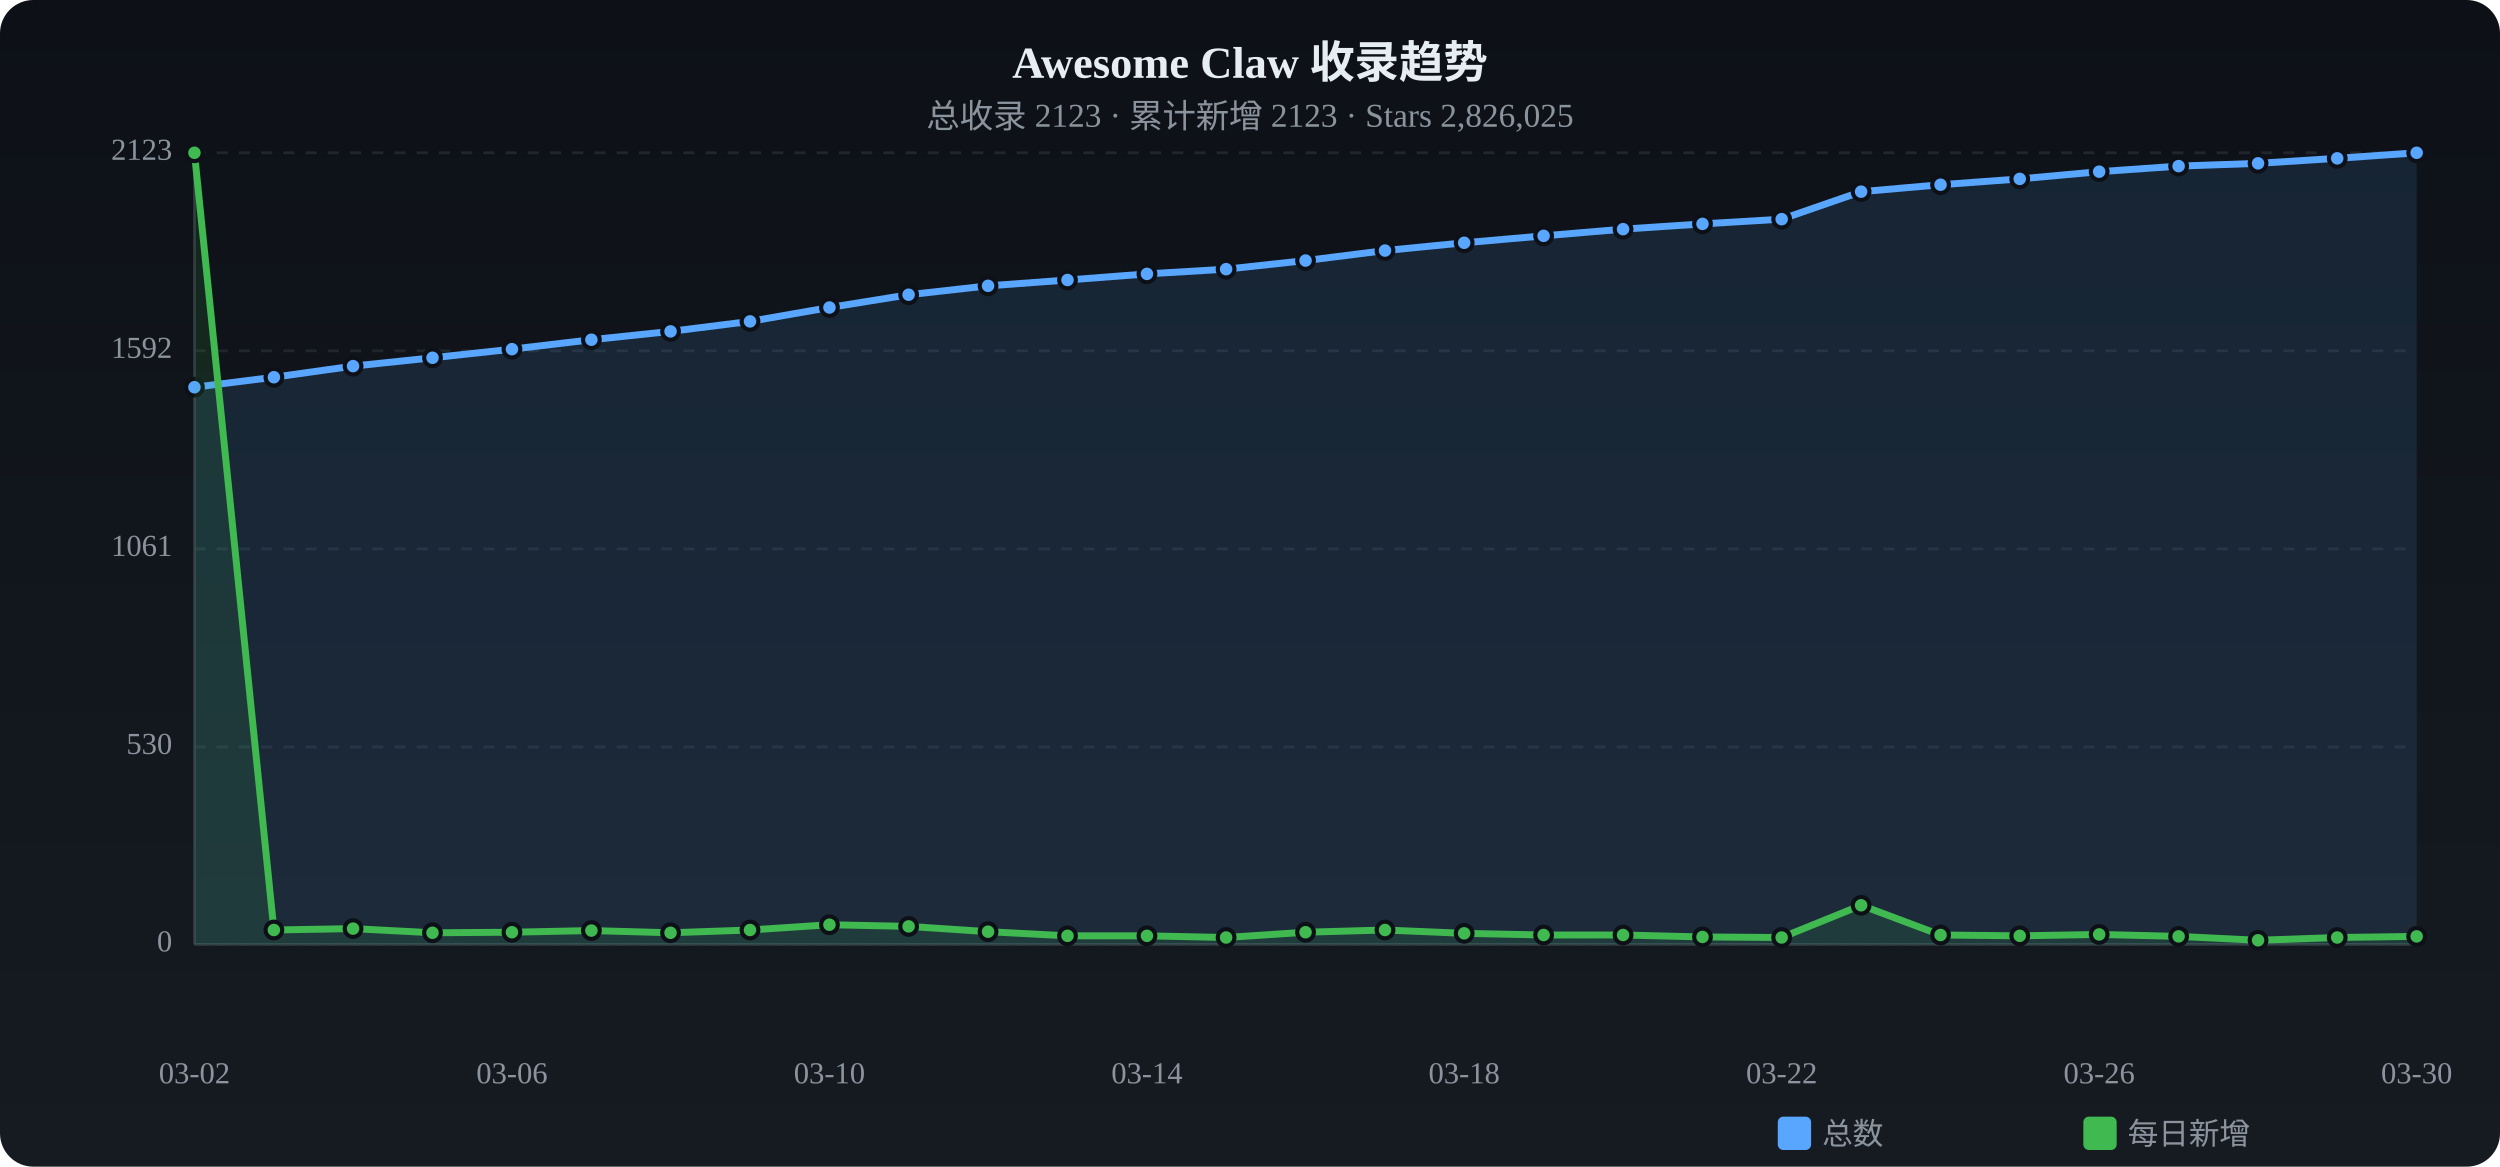
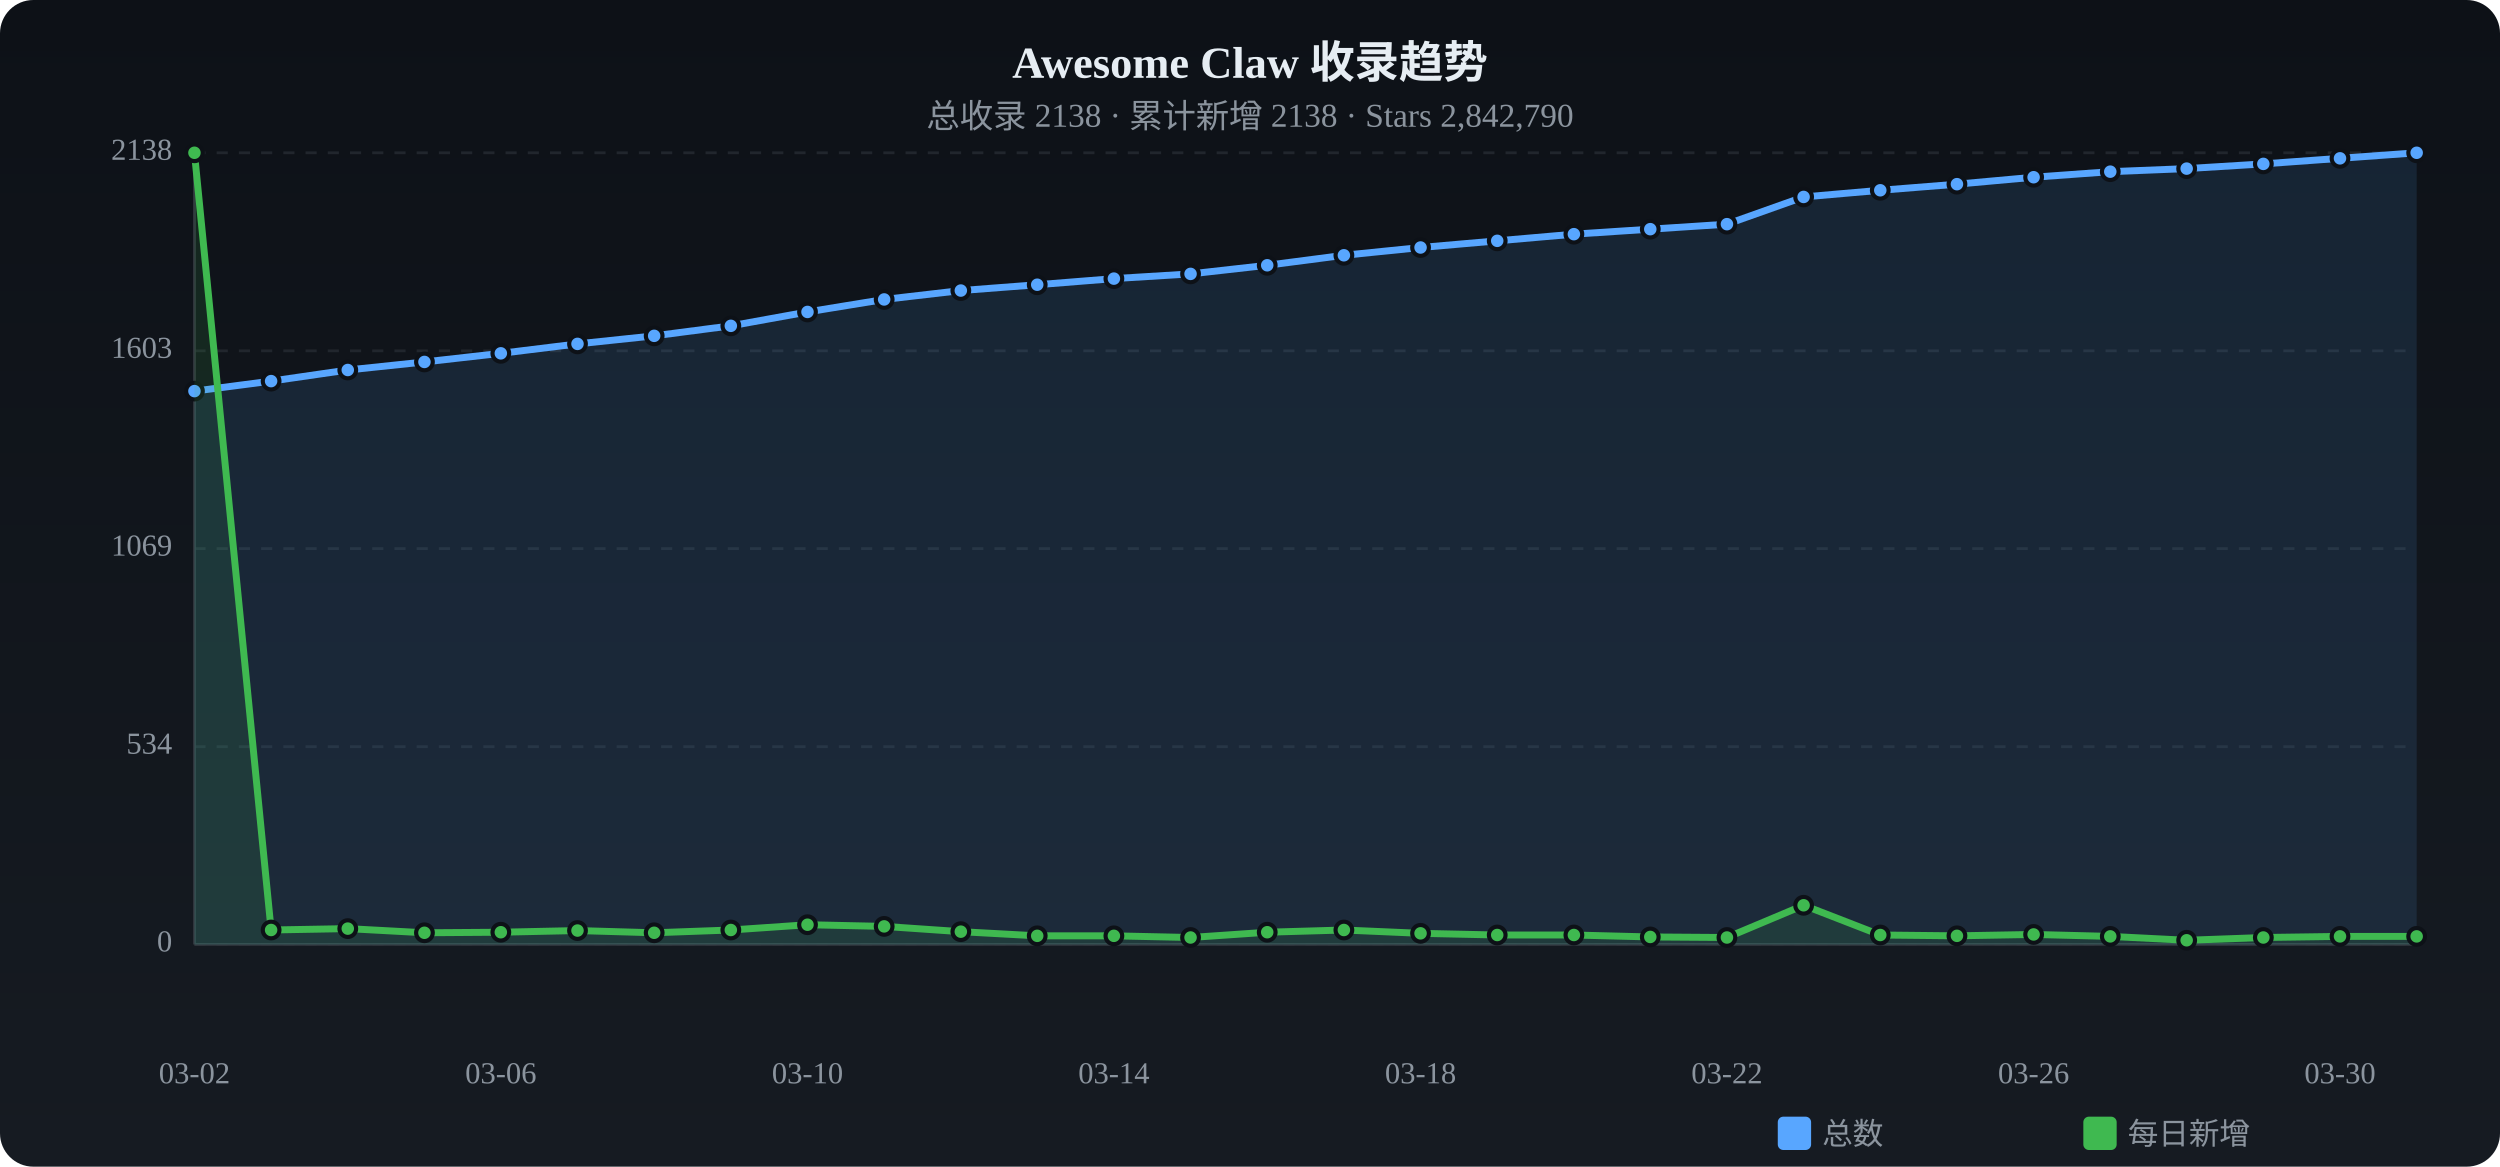
<svg xmlns="http://www.w3.org/2000/svg" viewBox="0 0 900 420" width="900" height="420">
  <defs>
    <linearGradient id="tbg" x1="0%" y1="0%" x2="0%" y2="100%">
      <stop offset="0%" stop-color="#0d1117" />
      <stop offset="100%" stop-color="#161b22" />
    </linearGradient>
  </defs>
  <rect width="900" height="420" rx="12" fill="url(#tbg)" />
  <text x="450.0" y="28" text-anchor="middle" fill="#e6edf3" font-size="16" font-weight="bold">Awesome Claw 收录趋势</text>
-   <text x="450.0" y="46" text-anchor="middle" fill="#8b949e" font-size="12">总收录 2123 · 累计新增 2123 · Stars 2,826,025</text>
+   <text x="450.0" y="46" text-anchor="middle" fill="#8b949e" font-size="12">总收录 2138 · 累计新增 2138 · Stars 2,842,790</text>
  <text x="62" y="340.0" text-anchor="end" fill="#8b949e" font-size="11" dominant-baseline="middle">0</text>
  <line x1="70" y1="340.0" x2="870" y2="340.0" stroke="#21262d" stroke-dasharray="4 4" />
-   <text x="62" y="268.9" text-anchor="end" fill="#8b949e" font-size="11" dominant-baseline="middle">530</text>
-   <line x1="70" y1="268.9" x2="870" y2="268.9" stroke="#21262d" stroke-dasharray="4 4" />
-   <text x="62" y="197.6" text-anchor="end" fill="#8b949e" font-size="11" dominant-baseline="middle">1061</text>
-   <line x1="70" y1="197.6" x2="870" y2="197.6" stroke="#21262d" stroke-dasharray="4 4" />
-   <text x="62" y="126.3" text-anchor="end" fill="#8b949e" font-size="11" dominant-baseline="middle">1592</text>
+   <text x="62" y="268.8" text-anchor="end" fill="#8b949e" font-size="11" dominant-baseline="middle">534</text>
+   <line x1="70" y1="268.8" x2="870" y2="268.8" stroke="#21262d" stroke-dasharray="4 4" />
+   <text x="62" y="197.5" text-anchor="end" fill="#8b949e" font-size="11" dominant-baseline="middle">1069</text>
+   <line x1="70" y1="197.5" x2="870" y2="197.5" stroke="#21262d" stroke-dasharray="4 4" />
+   <text x="62" y="126.3" text-anchor="end" fill="#8b949e" font-size="11" dominant-baseline="middle">1603</text>
  <line x1="70" y1="126.3" x2="870" y2="126.3" stroke="#21262d" stroke-dasharray="4 4" />
-   <text x="62" y="55.0" text-anchor="end" fill="#8b949e" font-size="11" dominant-baseline="middle">2123</text>
+   <text x="62" y="55.0" text-anchor="end" fill="#8b949e" font-size="11" dominant-baseline="middle">2138</text>
  <line x1="70" y1="55.0" x2="870" y2="55.0" stroke="#21262d" stroke-dasharray="4 4" />
  <line x1="70" y1="55" x2="70" y2="340" stroke="#30363d" />
  <line x1="70" y1="340" x2="870" y2="340" stroke="#30363d" />
-   <path d="M70.0,139.4 L98.6,135.8 L127.1,131.8 L155.7,128.8 L184.3,125.7 L212.9,122.3 L241.4,119.3 L270.0,115.7 L298.6,110.7 L327.1,106.1 L355.7,102.9 L384.3,100.8 L412.9,98.6 L441.4,96.9 L470.0,93.8 L498.6,90.2 L527.1,87.4 L555.7,84.9 L584.3,82.5 L612.9,80.6 L641.4,78.9 L670.0,69.0 L698.6,66.5 L727.1,64.4 L755.7,61.8 L784.3,59.8 L812.9,58.8 L841.4,57.0 L870.0,55.0 L870.0,340 L70.0,340 Z" fill="#58a6ff" opacity="0.12" />
-   <polyline points="70.0,139.4 98.6,135.8 127.1,131.8 155.7,128.8 184.3,125.7 212.9,122.3 241.4,119.3 270.0,115.7 298.6,110.7 327.1,106.1 355.7,102.9 384.3,100.8 412.9,98.6 441.4,96.9 470.0,93.8 498.6,90.2 527.1,87.4 555.7,84.9 584.3,82.5 612.9,80.6 641.4,78.9 670.0,69.0 698.6,66.5 727.1,64.4 755.7,61.8 784.3,59.8 812.9,58.8 841.4,57.0 870.0,55.0" fill="none" stroke="#58a6ff" stroke-width="2.5" stroke-linecap="round" stroke-linejoin="round" />
-   <circle cx="70.0" cy="139.4" r="3" fill="#58a6ff" stroke="#0d1117" stroke-width="1.5" />
-   <circle cx="98.6" cy="135.8" r="3" fill="#58a6ff" stroke="#0d1117" stroke-width="1.5" />
-   <circle cx="127.1" cy="131.8" r="3" fill="#58a6ff" stroke="#0d1117" stroke-width="1.5" />
-   <circle cx="155.7" cy="128.8" r="3" fill="#58a6ff" stroke="#0d1117" stroke-width="1.5" />
-   <circle cx="184.3" cy="125.7" r="3" fill="#58a6ff" stroke="#0d1117" stroke-width="1.5" />
-   <circle cx="212.9" cy="122.3" r="3" fill="#58a6ff" stroke="#0d1117" stroke-width="1.5" />
-   <circle cx="241.4" cy="119.3" r="3" fill="#58a6ff" stroke="#0d1117" stroke-width="1.5" />
-   <circle cx="270.0" cy="115.7" r="3" fill="#58a6ff" stroke="#0d1117" stroke-width="1.5" />
-   <circle cx="298.6" cy="110.7" r="3" fill="#58a6ff" stroke="#0d1117" stroke-width="1.5" />
-   <circle cx="327.1" cy="106.1" r="3" fill="#58a6ff" stroke="#0d1117" stroke-width="1.5" />
-   <circle cx="355.7" cy="102.9" r="3" fill="#58a6ff" stroke="#0d1117" stroke-width="1.5" />
-   <circle cx="384.3" cy="100.8" r="3" fill="#58a6ff" stroke="#0d1117" stroke-width="1.5" />
-   <circle cx="412.9" cy="98.6" r="3" fill="#58a6ff" stroke="#0d1117" stroke-width="1.5" />
-   <circle cx="441.4" cy="96.9" r="3" fill="#58a6ff" stroke="#0d1117" stroke-width="1.5" />
-   <circle cx="470.0" cy="93.8" r="3" fill="#58a6ff" stroke="#0d1117" stroke-width="1.5" />
-   <circle cx="498.6" cy="90.2" r="3" fill="#58a6ff" stroke="#0d1117" stroke-width="1.5" />
-   <circle cx="527.1" cy="87.4" r="3" fill="#58a6ff" stroke="#0d1117" stroke-width="1.5" />
-   <circle cx="555.7" cy="84.9" r="3" fill="#58a6ff" stroke="#0d1117" stroke-width="1.5" />
-   <circle cx="584.3" cy="82.5" r="3" fill="#58a6ff" stroke="#0d1117" stroke-width="1.5" />
-   <circle cx="612.9" cy="80.6" r="3" fill="#58a6ff" stroke="#0d1117" stroke-width="1.5" />
-   <circle cx="641.4" cy="78.9" r="3" fill="#58a6ff" stroke="#0d1117" stroke-width="1.5" />
-   <circle cx="670.0" cy="69.0" r="3" fill="#58a6ff" stroke="#0d1117" stroke-width="1.5" />
-   <circle cx="698.6" cy="66.5" r="3" fill="#58a6ff" stroke="#0d1117" stroke-width="1.5" />
-   <circle cx="727.1" cy="64.4" r="3" fill="#58a6ff" stroke="#0d1117" stroke-width="1.5" />
-   <circle cx="755.7" cy="61.8" r="3" fill="#58a6ff" stroke="#0d1117" stroke-width="1.5" />
-   <circle cx="784.3" cy="59.8" r="3" fill="#58a6ff" stroke="#0d1117" stroke-width="1.5" />
-   <circle cx="812.9" cy="58.8" r="3" fill="#58a6ff" stroke="#0d1117" stroke-width="1.5" />
-   <circle cx="841.4" cy="57.0" r="3" fill="#58a6ff" stroke="#0d1117" stroke-width="1.5" />
+   <path d="M70.0,140.8 L97.6,137.2 L125.2,133.2 L152.8,130.3 L180.3,127.2 L207.9,123.8 L235.5,120.9 L263.1,117.3 L290.7,112.3 L318.3,107.8 L345.9,104.6 L373.4,102.5 L401.0,100.3 L428.6,98.6 L456.2,95.5 L483.8,91.9 L511.4,89.1 L539.0,86.7 L566.6,84.3 L594.1,82.5 L621.7,80.7 L649.3,70.9 L676.9,68.5 L704.5,66.3 L732.1,63.8 L759.7,61.8 L787.2,60.7 L814.8,59.0 L842.4,57.0 L870.0,55.0 L870.0,340 L70.0,340 Z" fill="#58a6ff" opacity="0.12" />
+   <polyline points="70.0,140.8 97.6,137.2 125.2,133.2 152.8,130.3 180.3,127.2 207.9,123.8 235.5,120.9 263.1,117.3 290.7,112.3 318.3,107.8 345.9,104.6 373.4,102.5 401.0,100.3 428.6,98.6 456.2,95.5 483.8,91.9 511.4,89.1 539.0,86.7 566.6,84.3 594.1,82.5 621.7,80.7 649.3,70.9 676.9,68.5 704.5,66.3 732.1,63.8 759.7,61.8 787.2,60.7 814.8,59.0 842.4,57.0 870.0,55.0" fill="none" stroke="#58a6ff" stroke-width="2.5" stroke-linecap="round" stroke-linejoin="round" />
+   <circle cx="70.0" cy="140.8" r="3" fill="#58a6ff" stroke="#0d1117" stroke-width="1.5" />
+   <circle cx="97.6" cy="137.2" r="3" fill="#58a6ff" stroke="#0d1117" stroke-width="1.5" />
+   <circle cx="125.2" cy="133.2" r="3" fill="#58a6ff" stroke="#0d1117" stroke-width="1.5" />
+   <circle cx="152.8" cy="130.3" r="3" fill="#58a6ff" stroke="#0d1117" stroke-width="1.5" />
+   <circle cx="180.3" cy="127.2" r="3" fill="#58a6ff" stroke="#0d1117" stroke-width="1.5" />
+   <circle cx="207.9" cy="123.8" r="3" fill="#58a6ff" stroke="#0d1117" stroke-width="1.5" />
+   <circle cx="235.5" cy="120.9" r="3" fill="#58a6ff" stroke="#0d1117" stroke-width="1.5" />
+   <circle cx="263.1" cy="117.3" r="3" fill="#58a6ff" stroke="#0d1117" stroke-width="1.5" />
+   <circle cx="290.7" cy="112.3" r="3" fill="#58a6ff" stroke="#0d1117" stroke-width="1.5" />
+   <circle cx="318.3" cy="107.8" r="3" fill="#58a6ff" stroke="#0d1117" stroke-width="1.5" />
+   <circle cx="345.9" cy="104.6" r="3" fill="#58a6ff" stroke="#0d1117" stroke-width="1.5" />
+   <circle cx="373.4" cy="102.5" r="3" fill="#58a6ff" stroke="#0d1117" stroke-width="1.5" />
+   <circle cx="401.0" cy="100.3" r="3" fill="#58a6ff" stroke="#0d1117" stroke-width="1.5" />
+   <circle cx="428.6" cy="98.6" r="3" fill="#58a6ff" stroke="#0d1117" stroke-width="1.5" />
+   <circle cx="456.2" cy="95.5" r="3" fill="#58a6ff" stroke="#0d1117" stroke-width="1.5" />
+   <circle cx="483.8" cy="91.9" r="3" fill="#58a6ff" stroke="#0d1117" stroke-width="1.5" />
+   <circle cx="511.4" cy="89.1" r="3" fill="#58a6ff" stroke="#0d1117" stroke-width="1.5" />
+   <circle cx="539.0" cy="86.7" r="3" fill="#58a6ff" stroke="#0d1117" stroke-width="1.5" />
+   <circle cx="566.6" cy="84.3" r="3" fill="#58a6ff" stroke="#0d1117" stroke-width="1.5" />
+   <circle cx="594.1" cy="82.5" r="3" fill="#58a6ff" stroke="#0d1117" stroke-width="1.5" />
+   <circle cx="621.7" cy="80.7" r="3" fill="#58a6ff" stroke="#0d1117" stroke-width="1.5" />
+   <circle cx="649.3" cy="70.9" r="3" fill="#58a6ff" stroke="#0d1117" stroke-width="1.5" />
+   <circle cx="676.9" cy="68.5" r="3" fill="#58a6ff" stroke="#0d1117" stroke-width="1.5" />
+   <circle cx="704.5" cy="66.3" r="3" fill="#58a6ff" stroke="#0d1117" stroke-width="1.5" />
+   <circle cx="732.1" cy="63.8" r="3" fill="#58a6ff" stroke="#0d1117" stroke-width="1.5" />
+   <circle cx="759.7" cy="61.8" r="3" fill="#58a6ff" stroke="#0d1117" stroke-width="1.5" />
+   <circle cx="787.2" cy="60.7" r="3" fill="#58a6ff" stroke="#0d1117" stroke-width="1.5" />
+   <circle cx="814.8" cy="59.0" r="3" fill="#58a6ff" stroke="#0d1117" stroke-width="1.5" />
+   <circle cx="842.4" cy="57.0" r="3" fill="#58a6ff" stroke="#0d1117" stroke-width="1.5" />
  <circle cx="870.0" cy="55.0" r="3" fill="#58a6ff" stroke="#0d1117" stroke-width="1.5" />
-   <path d="M70.0,55.0 L98.6,334.8 L127.1,334.3 L155.7,335.8 L184.3,335.6 L212.9,335.0 L241.4,335.8 L270.0,334.8 L298.6,332.9 L327.1,333.5 L355.7,335.4 L384.3,336.9 L412.9,336.9 L441.4,337.5 L470.0,335.6 L498.6,334.8 L527.1,336.0 L555.7,336.6 L584.3,336.6 L612.9,337.3 L641.4,337.5 L670.0,325.9 L698.6,336.6 L727.1,336.9 L755.7,336.4 L784.3,337.1 L812.9,338.5 L841.4,337.5 L870.0,337.1 L870.0,340 L70.0,340 Z" fill="#3fb950" opacity="0.12" />
-   <polyline points="70.0,55.0 98.6,334.8 127.1,334.3 155.7,335.8 184.3,335.6 212.9,335.0 241.4,335.8 270.0,334.8 298.6,332.9 327.1,333.5 355.7,335.4 384.3,336.9 412.9,336.9 441.4,337.5 470.0,335.6 498.6,334.8 527.1,336.0 555.7,336.6 584.3,336.6 612.9,337.3 641.4,337.5 670.0,325.9 698.6,336.6 727.1,336.9 755.7,336.4 784.3,337.1 812.9,338.5 841.4,337.5 870.0,337.1" fill="none" stroke="#3fb950" stroke-width="2.5" stroke-linecap="round" stroke-linejoin="round" />
+   <path d="M70.0,55.0 L97.6,334.8 L125.2,334.3 L152.8,335.8 L180.3,335.6 L207.9,335.0 L235.5,335.8 L263.1,334.8 L290.7,332.9 L318.3,333.5 L345.9,335.4 L373.4,336.9 L401.0,336.9 L428.6,337.5 L456.2,335.6 L483.8,334.8 L511.4,336.0 L539.0,336.6 L566.6,336.6 L594.1,337.3 L621.7,337.5 L649.3,325.9 L676.9,336.6 L704.5,336.9 L732.1,336.4 L759.7,337.1 L787.2,338.5 L814.8,337.5 L842.4,337.1 L870.0,337.1 L870.0,340 L70.0,340 Z" fill="#3fb950" opacity="0.12" />
+   <polyline points="70.0,55.0 97.6,334.8 125.2,334.3 152.8,335.8 180.3,335.6 207.9,335.0 235.5,335.8 263.1,334.8 290.7,332.9 318.3,333.5 345.9,335.4 373.4,336.9 401.0,336.9 428.6,337.5 456.2,335.6 483.8,334.8 511.4,336.0 539.0,336.6 566.6,336.6 594.1,337.3 621.7,337.5 649.3,325.9 676.9,336.6 704.5,336.9 732.1,336.4 759.7,337.1 787.2,338.5 814.8,337.5 842.4,337.1 870.0,337.1" fill="none" stroke="#3fb950" stroke-width="2.5" stroke-linecap="round" stroke-linejoin="round" />
  <circle cx="70.0" cy="55.0" r="3" fill="#3fb950" stroke="#0d1117" stroke-width="1.5" />
-   <circle cx="98.6" cy="334.8" r="3" fill="#3fb950" stroke="#0d1117" stroke-width="1.5" />
-   <circle cx="127.1" cy="334.3" r="3" fill="#3fb950" stroke="#0d1117" stroke-width="1.5" />
-   <circle cx="155.7" cy="335.8" r="3" fill="#3fb950" stroke="#0d1117" stroke-width="1.5" />
-   <circle cx="184.3" cy="335.6" r="3" fill="#3fb950" stroke="#0d1117" stroke-width="1.5" />
-   <circle cx="212.9" cy="335.0" r="3" fill="#3fb950" stroke="#0d1117" stroke-width="1.5" />
-   <circle cx="241.4" cy="335.8" r="3" fill="#3fb950" stroke="#0d1117" stroke-width="1.5" />
-   <circle cx="270.0" cy="334.8" r="3" fill="#3fb950" stroke="#0d1117" stroke-width="1.5" />
-   <circle cx="298.6" cy="332.9" r="3" fill="#3fb950" stroke="#0d1117" stroke-width="1.5" />
-   <circle cx="327.1" cy="333.5" r="3" fill="#3fb950" stroke="#0d1117" stroke-width="1.5" />
-   <circle cx="355.7" cy="335.4" r="3" fill="#3fb950" stroke="#0d1117" stroke-width="1.5" />
-   <circle cx="384.3" cy="336.9" r="3" fill="#3fb950" stroke="#0d1117" stroke-width="1.5" />
-   <circle cx="412.9" cy="336.9" r="3" fill="#3fb950" stroke="#0d1117" stroke-width="1.5" />
-   <circle cx="441.4" cy="337.5" r="3" fill="#3fb950" stroke="#0d1117" stroke-width="1.5" />
-   <circle cx="470.0" cy="335.6" r="3" fill="#3fb950" stroke="#0d1117" stroke-width="1.5" />
-   <circle cx="498.6" cy="334.8" r="3" fill="#3fb950" stroke="#0d1117" stroke-width="1.5" />
-   <circle cx="527.1" cy="336.0" r="3" fill="#3fb950" stroke="#0d1117" stroke-width="1.5" />
-   <circle cx="555.7" cy="336.6" r="3" fill="#3fb950" stroke="#0d1117" stroke-width="1.5" />
-   <circle cx="584.3" cy="336.6" r="3" fill="#3fb950" stroke="#0d1117" stroke-width="1.5" />
-   <circle cx="612.9" cy="337.3" r="3" fill="#3fb950" stroke="#0d1117" stroke-width="1.5" />
-   <circle cx="641.4" cy="337.5" r="3" fill="#3fb950" stroke="#0d1117" stroke-width="1.5" />
-   <circle cx="670.0" cy="325.9" r="3" fill="#3fb950" stroke="#0d1117" stroke-width="1.5" />
-   <circle cx="698.6" cy="336.6" r="3" fill="#3fb950" stroke="#0d1117" stroke-width="1.5" />
-   <circle cx="727.1" cy="336.9" r="3" fill="#3fb950" stroke="#0d1117" stroke-width="1.5" />
-   <circle cx="755.7" cy="336.4" r="3" fill="#3fb950" stroke="#0d1117" stroke-width="1.5" />
-   <circle cx="784.3" cy="337.1" r="3" fill="#3fb950" stroke="#0d1117" stroke-width="1.5" />
-   <circle cx="812.9" cy="338.5" r="3" fill="#3fb950" stroke="#0d1117" stroke-width="1.5" />
-   <circle cx="841.4" cy="337.5" r="3" fill="#3fb950" stroke="#0d1117" stroke-width="1.5" />
+   <circle cx="97.6" cy="334.8" r="3" fill="#3fb950" stroke="#0d1117" stroke-width="1.5" />
+   <circle cx="125.2" cy="334.3" r="3" fill="#3fb950" stroke="#0d1117" stroke-width="1.5" />
+   <circle cx="152.8" cy="335.8" r="3" fill="#3fb950" stroke="#0d1117" stroke-width="1.5" />
+   <circle cx="180.3" cy="335.6" r="3" fill="#3fb950" stroke="#0d1117" stroke-width="1.5" />
+   <circle cx="207.9" cy="335.0" r="3" fill="#3fb950" stroke="#0d1117" stroke-width="1.5" />
+   <circle cx="235.5" cy="335.8" r="3" fill="#3fb950" stroke="#0d1117" stroke-width="1.5" />
+   <circle cx="263.1" cy="334.8" r="3" fill="#3fb950" stroke="#0d1117" stroke-width="1.5" />
+   <circle cx="290.7" cy="332.9" r="3" fill="#3fb950" stroke="#0d1117" stroke-width="1.5" />
+   <circle cx="318.3" cy="333.5" r="3" fill="#3fb950" stroke="#0d1117" stroke-width="1.5" />
+   <circle cx="345.9" cy="335.4" r="3" fill="#3fb950" stroke="#0d1117" stroke-width="1.5" />
+   <circle cx="373.4" cy="336.9" r="3" fill="#3fb950" stroke="#0d1117" stroke-width="1.5" />
+   <circle cx="401.0" cy="336.9" r="3" fill="#3fb950" stroke="#0d1117" stroke-width="1.5" />
+   <circle cx="428.6" cy="337.5" r="3" fill="#3fb950" stroke="#0d1117" stroke-width="1.5" />
+   <circle cx="456.2" cy="335.6" r="3" fill="#3fb950" stroke="#0d1117" stroke-width="1.5" />
+   <circle cx="483.8" cy="334.8" r="3" fill="#3fb950" stroke="#0d1117" stroke-width="1.5" />
+   <circle cx="511.4" cy="336.0" r="3" fill="#3fb950" stroke="#0d1117" stroke-width="1.5" />
+   <circle cx="539.0" cy="336.6" r="3" fill="#3fb950" stroke="#0d1117" stroke-width="1.5" />
+   <circle cx="566.6" cy="336.6" r="3" fill="#3fb950" stroke="#0d1117" stroke-width="1.5" />
+   <circle cx="594.1" cy="337.3" r="3" fill="#3fb950" stroke="#0d1117" stroke-width="1.5" />
+   <circle cx="621.7" cy="337.5" r="3" fill="#3fb950" stroke="#0d1117" stroke-width="1.5" />
+   <circle cx="649.3" cy="325.9" r="3" fill="#3fb950" stroke="#0d1117" stroke-width="1.5" />
+   <circle cx="676.9" cy="336.6" r="3" fill="#3fb950" stroke="#0d1117" stroke-width="1.5" />
+   <circle cx="704.5" cy="336.9" r="3" fill="#3fb950" stroke="#0d1117" stroke-width="1.5" />
+   <circle cx="732.1" cy="336.4" r="3" fill="#3fb950" stroke="#0d1117" stroke-width="1.5" />
+   <circle cx="759.7" cy="337.1" r="3" fill="#3fb950" stroke="#0d1117" stroke-width="1.5" />
+   <circle cx="787.2" cy="338.5" r="3" fill="#3fb950" stroke="#0d1117" stroke-width="1.5" />
+   <circle cx="814.8" cy="337.5" r="3" fill="#3fb950" stroke="#0d1117" stroke-width="1.5" />
+   <circle cx="842.4" cy="337.1" r="3" fill="#3fb950" stroke="#0d1117" stroke-width="1.5" />
  <circle cx="870.0" cy="337.1" r="3" fill="#3fb950" stroke="#0d1117" stroke-width="1.5" />
  <text x="70.0" y="390" text-anchor="middle" fill="#8b949e" font-size="11">03-02</text>
-   <text x="184.3" y="390" text-anchor="middle" fill="#8b949e" font-size="11">03-06</text>
-   <text x="298.6" y="390" text-anchor="middle" fill="#8b949e" font-size="11">03-10</text>
-   <text x="412.9" y="390" text-anchor="middle" fill="#8b949e" font-size="11">03-14</text>
-   <text x="527.1" y="390" text-anchor="middle" fill="#8b949e" font-size="11">03-18</text>
-   <text x="641.4" y="390" text-anchor="middle" fill="#8b949e" font-size="11">03-22</text>
-   <text x="755.7" y="390" text-anchor="middle" fill="#8b949e" font-size="11">03-26</text>
-   <text x="870.0" y="390" text-anchor="middle" fill="#8b949e" font-size="11">03-30</text>
+   <text x="180.3" y="390" text-anchor="middle" fill="#8b949e" font-size="11">03-06</text>
+   <text x="290.7" y="390" text-anchor="middle" fill="#8b949e" font-size="11">03-10</text>
+   <text x="401.0" y="390" text-anchor="middle" fill="#8b949e" font-size="11">03-14</text>
+   <text x="511.4" y="390" text-anchor="middle" fill="#8b949e" font-size="11">03-18</text>
+   <text x="621.7" y="390" text-anchor="middle" fill="#8b949e" font-size="11">03-22</text>
+   <text x="732.1" y="390" text-anchor="middle" fill="#8b949e" font-size="11">03-26</text>
+   <text x="842.4" y="390" text-anchor="middle" fill="#8b949e" font-size="11">03-30</text>
  <rect x="640" y="402" width="12" height="12" rx="2" fill="#58a6ff" />
  <text x="656" y="412" fill="#8b949e" font-size="11">总数</text>
  <rect x="750" y="402" width="12" height="12" rx="2" fill="#3fb950" />
  <text x="766" y="412" fill="#8b949e" font-size="11">每日新增</text>
</svg>
